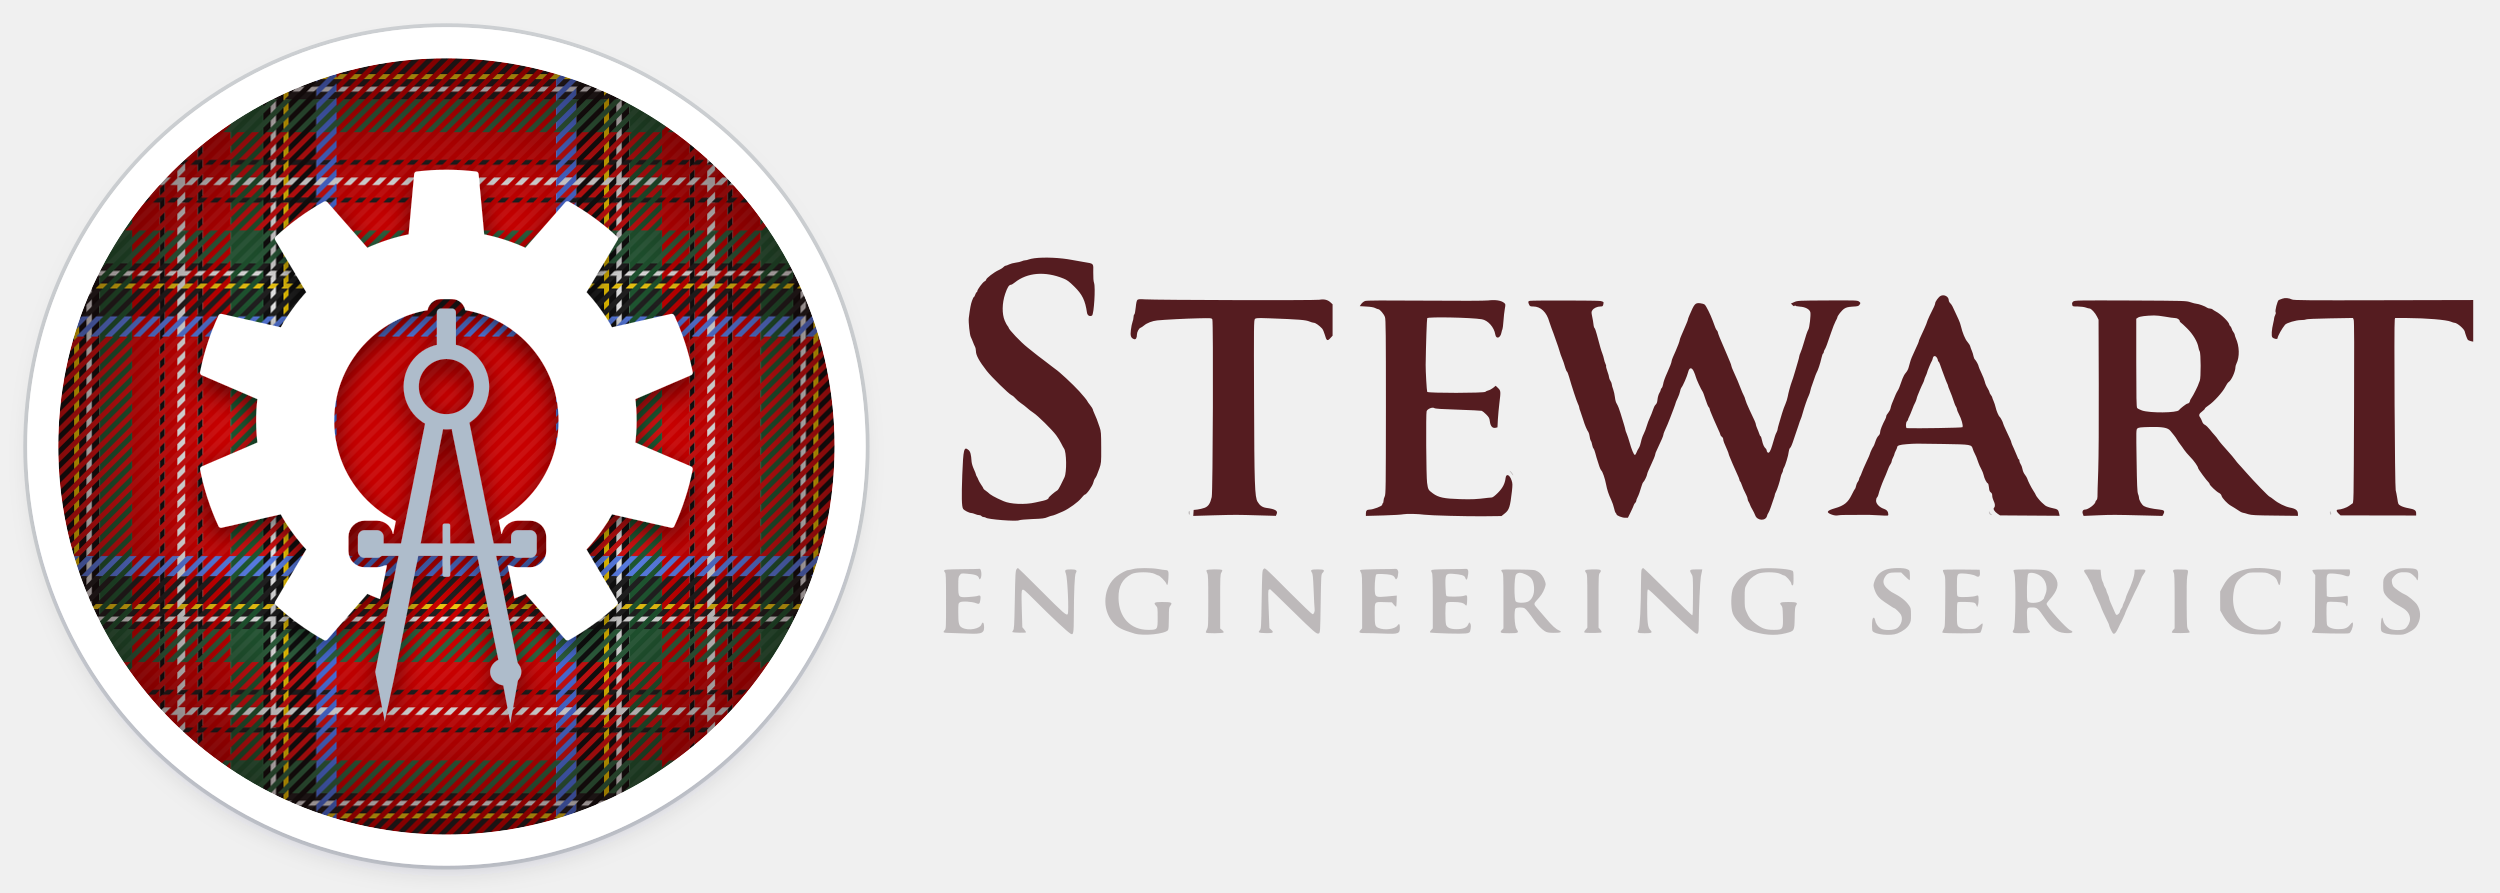
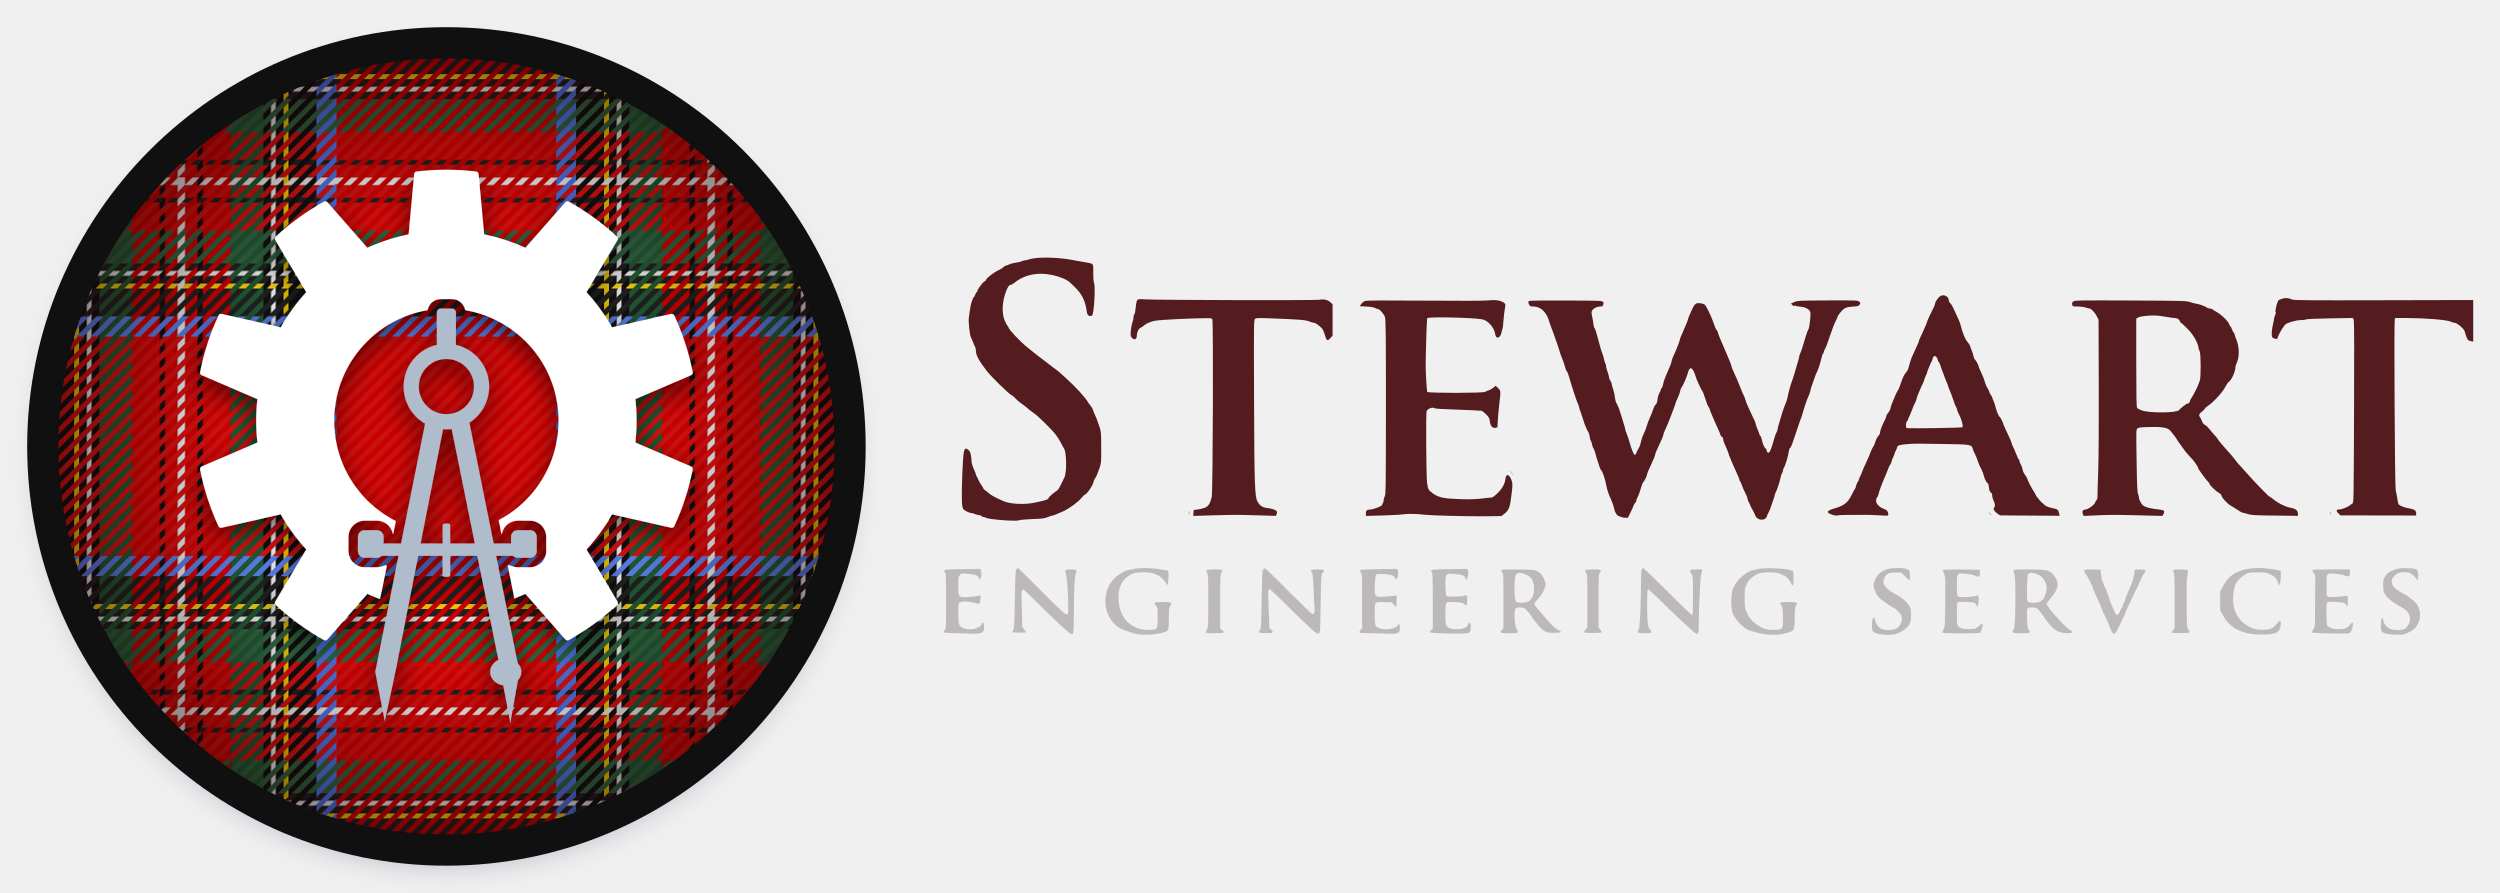
<svg xmlns="http://www.w3.org/2000/svg" viewBox="0 0 1288 460" width="1288" height="460">
  <defs>
    <pattern id="bd-tt-h" patternUnits="userSpaceOnUse" width="210" height="210" patternTransform="translate(173.4 173.4) scale(1.3)">
      <defs>
        <pattern id="bd-twill" width="4" height="4" patternUnits="userSpaceOnUse" patternTransform="rotate(45)">
          <rect width="2" height="4" fill="#fff" />
        </pattern>
        <mask id="bd-weft">
          <rect width="210" height="210" fill="url(#bd-twill)" />
        </mask>
      </defs>
      <g>
        <rect x="0" width="87" height="210" fill="#C80000" />
        <rect x="87" width="8" height="210" fill="#4A6FDB" />
        <rect x="95" width="11" height="210" fill="#101010" />
        <rect x="106" width="2" height="210" fill="#E8C000" />
        <rect x="108" width="3" height="210" fill="#101010" />
        <rect x="111" width="2" height="210" fill="#E0E0E0" />
        <rect x="113" width="3" height="210" fill="#101010" />
        <rect x="116" width="13" height="210" fill="#1E5631" />
        <rect x="129" width="11" height="210" fill="#C80000" />
        <rect x="140" width="2" height="210" fill="#101010" />
        <rect x="142" width="5" height="210" fill="#C80000" />
        <rect x="147" width="3" height="210" fill="#E0E0E0" />
        <rect x="150" width="5" height="210" fill="#C80000" />
        <rect x="155" width="2" height="210" fill="#101010" />
        <rect x="157" width="11" height="210" fill="#C80000" />
        <rect x="168" width="13" height="210" fill="#1E5631" />
        <rect x="181" width="3" height="210" fill="#101010" />
        <rect x="184" width="2" height="210" fill="#E0E0E0" />
        <rect x="186" width="3" height="210" fill="#101010" />
        <rect x="189" width="2" height="210" fill="#E8C000" />
        <rect x="191" width="11" height="210" fill="#101010" />
        <rect x="202" width="8" height="210" fill="#4A6FDB" />
      </g>
      <g mask="url(#bd-weft)" opacity="1">
        <g style="filter:none">
          <rect y="0" height="87" width="210" fill="#C80000" />
          <rect y="87" height="8" width="210" fill="#4A6FDB" />
          <rect y="95" height="11" width="210" fill="#101010" />
          <rect y="106" height="2" width="210" fill="#E8C000" />
          <rect y="108" height="3" width="210" fill="#101010" />
          <rect y="111" height="2" width="210" fill="#E0E0E0" />
          <rect y="113" height="3" width="210" fill="#101010" />
          <rect y="116" height="13" width="210" fill="#1E5631" />
          <rect y="129" height="11" width="210" fill="#C80000" />
          <rect y="140" height="2" width="210" fill="#101010" />
          <rect y="142" height="5" width="210" fill="#C80000" />
          <rect y="147" height="3" width="210" fill="#E0E0E0" />
          <rect y="150" height="5" width="210" fill="#C80000" />
          <rect y="155" height="2" width="210" fill="#101010" />
          <rect y="157" height="11" width="210" fill="#C80000" />
          <rect y="168" height="13" width="210" fill="#1E5631" />
          <rect y="181" height="3" width="210" fill="#101010" />
          <rect y="184" height="2" width="210" fill="#E0E0E0" />
          <rect y="186" height="3" width="210" fill="#101010" />
          <rect y="189" height="2" width="210" fill="#E8C000" />
          <rect y="191" height="11" width="210" fill="#101010" />
          <rect y="202" height="8" width="210" fill="#4A6FDB" />
        </g>
      </g>
      <rect width="210" height="210" fill="url(#bd-twill)" opacity=".07" />
    </pattern>
    <radialGradient id="bd-vig-h">
      <stop offset="58%" stop-color="#140000" stop-opacity="0" />
      <stop offset="100%" stop-color="#140000" stop-opacity=".4" />
    </radialGradient>
    <filter id="bd-sh-h" x="-25%" y="-25%" width="150%" height="150%">
      <feGaussianBlur in="SourceAlpha" stdDeviation="7" />
      <feOffset dy="5" result="b" />
      <feFlood flood-color="#000" flood-opacity=".55" />
      <feComposite in2="b" operator="in" />
      <feMerge>
        <feMergeNode />
        <feMergeNode in="SourceGraphic" />
      </feMerge>
    </filter>
    <filter id="bd-out-h" x="-20%" y="-20%" width="140%" height="140%">
      <feGaussianBlur in="SourceAlpha" stdDeviation="8" />
      <feOffset dy="6" result="b" />
      <feFlood flood-color="#0E2338" flood-opacity=".28" />
      <feComposite in2="b" operator="in" />
      <feMerge>
        <feMergeNode />
        <feMergeNode in="SourceGraphic" />
      </feMerge>
    </filter>
  </defs>
  <g filter="url(#bd-out-h)">
-     <circle cx="230" cy="230" r="208.0" fill="#fff" />
+     <circle cx="230" cy="230" r="208.0" fill="#101010" />
  </g>
-   <circle cx="230" cy="230" r="217" fill="none" stroke="#0E2338" stroke-opacity=".16" stroke-width="2" />
  <circle cx="230" cy="230" r="200" fill="url(#bd-tt-h)" />
  <circle cx="230" cy="230" r="200" fill="url(#bd-vig-h)" />
-   <circle cx="230" cy="230" r="208.0" fill="none" stroke="#fff" stroke-width="16" />
+   <circle cx="230" cy="230" r="208.0" fill="none" stroke="#101010" stroke-width="16" />
  <g filter="url(#bd-sh-h)" transform="translate(101.6 89.4) scale(.98)">
    <defs>
      <mask id="ko-mr" maskUnits="userSpaceOnUse" x="-20" y="-20" width="320" height="340">
        <rect x="-20" y="-20" width="320" height="340" fill="#fff" />
        <g fill="#000" stroke="#000" stroke-width="10" stroke-linejoin="round">
          <rect x="126" y="71" width="10" height="24" rx="2" />
          <circle cx="131" cy="112" r="18.5" fill="none" stroke="#000" stroke-width="8" />
          <path d="M120.5 128H130.5L104.2 262 98.6 288 93.6 262Z" />
          <path d="M132.5 128H142.5L169.4 262 164.6 289 159.6 262Z" />
          <ellipse cx="162.2" cy="262" rx="8.2" ry="7.2" />
          <rect x="88" y="194.5" width="87" height="6.5" rx="1" />
          <rect x="84.5" y="187.5" width="13.5" height="14.5" rx="3.5" />
          <rect x="165" y="187.5" width="13.5" height="14.5" rx="3.5" />
          <rect x="129" y="184" width="4" height="28" rx="1" />
          <path d="M118 150H145L178 300H84Z" />
        </g>
      </mask>
    </defs>
    <path mask="url(#ko-mr)" fill="#FFFFFF" stroke="#FFFFFF" stroke-width="3" stroke-linejoin="round" fill-rule="evenodd" d="M149.46 33.24L146.45 0.42A130.5 130.5 0 0 0 115.55 0.42L112.54 33.24A98.5 98.5 0 0 0 89.06 40.87L89.06 40.87L67.33 16.08A130.5 130.5 0 0 0 42.33 34.25L59.20 62.57A98.5 98.5 0 0 0 44.68 82.55L44.68 82.55L12.54 75.26A130.5 130.5 0 0 0 2.99 104.65L33.28 117.65A98.5 98.5 0 0 0 33.28 142.35L33.28 142.35L2.99 155.35A130.5 130.5 0 0 0 12.54 184.74L44.68 177.45A98.5 98.5 0 0 0 59.20 197.43L59.20 197.43L42.33 225.75A130.5 130.5 0 0 0 67.33 243.92L89.06 219.13A98.5 98.5 0 0 0 112.54 226.76L112.54 226.76L115.55 259.58A130.5 130.5 0 0 0 146.45 259.58L149.46 226.76A98.5 98.5 0 0 0 172.94 219.13L172.94 219.13L194.67 243.92A130.5 130.5 0 0 0 219.67 225.75L202.80 197.43A98.5 98.5 0 0 0 217.32 177.45L217.32 177.45L249.46 184.74A130.5 130.5 0 0 0 259.01 155.35L228.72 142.35A98.5 98.5 0 0 0 228.72 117.65L228.72 117.65L259.01 104.65A130.5 130.5 0 0 0 249.46 75.26L217.32 82.55A98.5 98.5 0 0 0 202.80 62.57L202.80 62.57L219.67 34.25A130.5 130.5 0 0 0 194.67 16.08L172.94 40.87A98.5 98.5 0 0 0 149.46 33.24ZM191.50 130.00A60.5 60.5 0 1 0 70.50 130.00A60.5 60.5 0 1 0 191.50 130.00Z" />
    <g fill="#AEBCCB">
      <rect x="126" y="71" width="10" height="24" rx="2" />
      <circle cx="131" cy="112" r="18.5" fill="none" stroke="#AEBCCB" stroke-width="8" />
      <path d="M120.5 128H130.5L104.2 262 98.6 288 93.6 262Z" />
      <path d="M132.5 128H142.5L169.4 262 164.6 289 159.6 262Z" />
      <ellipse cx="162.2" cy="262" rx="8.2" ry="7.2" />
      <rect x="88" y="194.5" width="87" height="6.5" rx="1" />
      <rect x="84.5" y="187.5" width="13.5" height="14.5" rx="3.5" />
      <rect x="165" y="187.5" width="13.5" height="14.5" rx="3.5" />
      <rect x="129" y="184" width="4" height="28" rx="1" />
    </g>
  </g>
  <g transform="translate(486 132.7) scale(1.4) translate(-297 -74)">
    <g transform="translate(280 0) scale(.25)">
      <g transform="translate(0 1160) scale(.1 -.1)">
        <path fill="#551C20" d="M2020 8630 c-30 -4 -68 -12 -83 -18 -16 -7 -39 -12 -51 -12 -13 0 -36 -6 -52 -14 -16 -8 -56 -17 -89 -21 -33 -4 -77 -16 -97 -26 -20 -10 -43 -19 -51 -19 -8 0 -22 -10 -33 -21 -10 -12 -43 -32 -72 -45 -63 -28 -182 -119 -182 -140 0 -8 -11 -19 -24 -25 -26 -12 -106 -120 -106 -144 0 -8 -4 -15 -9 -15 -5 0 -15 -16 -21 -35 -6 -19 -15 -35 -20 -35 -4 0 -17 -26 -28 -57 -18 -52 -28 -103 -47 -252 -7 -56 13 -249 30 -281 7 -14 21 -45 30 -70 9 -25 23 -57 31 -72 8 -14 14 -44 14 -66 0 -59 49 -149 159 -290 67 -87 324 -338 364 -357 20 -9 47 -32 61 -50 14 -18 49 -48 78 -68 29 -19 70 -51 92 -71 21 -20 63 -52 92 -71 64 -41 271 -245 335 -330 25 -33 58 -87 74 -120 16 -33 35 -67 41 -75 38 -47 43 -351 7 -425 -11 -22 -35 -72 -54 -111 -19 -39 -41 -75 -50 -80 -39 -22 -129 -100 -129 -111 0 -16 -30 -31 -82 -43 -24 -5 -74 -16 -113 -25 -152 -35 -367 -26 -470 20 -129 56 -198 95 -230 130 -5 5 -22 18 -37 28 -16 10 -28 22 -28 27 0 6 -15 32 -34 58 -18 27 -37 59 -41 73 -4 13 -14 33 -21 44 -8 11 -14 25 -14 32 0 7 -14 42 -30 77 -17 36 -32 86 -34 113 -7 107 -18 147 -45 170 -67 57 -77 17 -92 -363 -12 -324 -9 -469 12 -502 14 -23 90 -62 120 -62 11 0 36 -7 57 -16 20 -9 46 -16 58 -15 11 1 27 -5 34 -13 7 -9 22 -16 34 -16 12 0 26 -4 32 -9 27 -25 451 -58 489 -38 11 6 99 14 196 18 147 5 183 10 223 28 27 11 55 21 63 21 15 0 88 28 168 65 86 39 221 137 265 193 23 28 46 52 51 52 26 0 116 126 128 181 5 22 15 48 23 57 19 23 32 54 65 147 27 79 28 83 27 310 -1 213 -2 236 -24 300 -28 87 -56 158 -81 210 -10 22 -19 45 -19 52 0 6 -18 34 -40 62 -22 28 -40 53 -40 57 0 7 -67 90 -120 147 -94 103 -297 291 -350 325 -14 9 -41 30 -62 47 -20 16 -73 57 -117 90 -45 33 -104 78 -130 100 -27 22 -72 58 -100 80 -100 78 -281 269 -281 296 0 4 -6 14 -14 22 -8 8 -27 43 -42 78 -42 100 -40 256 6 394 33 97 57 135 87 135 8 0 33 15 56 34 183 146 445 168 717 57 52 -21 83 -44 156 -116 120 -118 162 -203 189 -387 6 -41 42 -61 74 -41 28 18 53 412 30 479 -9 25 -13 79 -12 157 2 138 14 126 -142 152 -55 9 -134 23 -175 31 -165 32 -401 43 -550 24z M15359 8075 c-30 -16 -79 -84 -79 -109 0 -9 -9 -34 -19 -54 -42 -80 -101 -209 -101 -220 0 -6 -18 -51 -40 -99 -75 -162 -80 -173 -80 -184 0 -6 -18 -50 -41 -97 -64 -139 -75 -164 -88 -212 -7 -25 -18 -63 -24 -85 -6 -22 -24 -54 -40 -72 -16 -17 -37 -55 -48 -85 -41 -119 -55 -154 -71 -178 -9 -14 -23 -41 -31 -60 -55 -128 -66 -159 -73 -194 -3 -21 -20 -53 -35 -71 -16 -18 -29 -40 -29 -50 0 -9 -6 -29 -14 -43 -43 -81 -76 -162 -76 -190 0 -17 -8 -39 -19 -49 -23 -22 -36 -47 -57 -109 -9 -27 -19 -51 -23 -54 -9 -8 -51 -96 -51 -108 0 -6 -24 -62 -54 -124 -29 -62 -59 -131 -66 -153 -7 -22 -19 -49 -26 -60 -8 -11 -14 -27 -14 -36 0 -9 -9 -27 -19 -41 -11 -13 -22 -41 -26 -61 -4 -21 -11 -40 -16 -42 -4 -3 -26 -43 -48 -88 -55 -113 -112 -158 -246 -197 -124 -36 -136 -61 -46 -94 35 -12 63 -16 89 -11 20 3 53 6 72 6 19 0 107 0 195 1 181 3 195 2 358 -7 114 -7 117 -7 117 13 0 41 -21 69 -64 83 -65 22 -116 73 -116 119 0 21 6 43 14 49 8 7 18 27 21 44 8 39 50 156 77 217 19 41 40 91 72 175 6 17 19 41 29 55 9 13 17 32 17 42 0 10 9 35 20 55 11 21 20 43 20 50 0 7 9 30 20 50 11 21 20 43 20 49 0 27 36 39 139 47 138 10 109 10 541 3 418 -7 414 -7 435 -77 6 -19 17 -45 25 -59 16 -28 35 -74 56 -139 8 -25 27 -67 43 -95 15 -28 31 -68 35 -89 9 -47 42 -113 60 -120 8 -3 15 -28 18 -62 4 -43 10 -59 26 -71 16 -11 22 -26 22 -50 0 -19 9 -52 20 -74 23 -45 26 -84 7 -102 -19 -17 5 -57 52 -89 l36 -24 438 -3 439 -3 -7 33 c-13 58 -20 64 -103 81 -46 10 -89 26 -103 38 -13 12 -35 31 -49 43 -30 27 -90 102 -90 113 0 5 -15 31 -33 58 -35 54 -82 147 -92 182 -3 12 -19 37 -34 57 -16 20 -31 54 -35 79 -4 23 -15 56 -26 72 -11 17 -20 40 -20 53 0 12 -4 22 -9 22 -5 0 -15 17 -21 38 -7 20 -30 74 -51 120 -22 45 -39 87 -39 94 0 11 -6 25 -79 180 -23 48 -41 92 -41 97 0 14 -40 90 -50 96 -15 9 -49 89 -60 140 -6 28 -20 69 -30 92 -11 24 -20 48 -20 54 0 6 -9 22 -20 36 -11 14 -20 32 -20 39 0 8 -13 35 -29 62 -17 26 -35 68 -40 94 -6 26 -29 84 -51 130 -22 46 -40 88 -40 95 0 18 -39 89 -55 103 -8 7 -17 28 -21 49 -3 20 -14 54 -23 76 -10 22 -21 52 -25 68 -3 15 -22 44 -40 65 -34 37 -76 139 -97 232 -5 25 -21 70 -35 100 -14 30 -34 73 -44 95 -42 95 -56 121 -77 142 -13 12 -23 32 -23 45 -1 55 -70 91 -121 63z m-55 -907 c9 -12 16 -30 16 -40 0 -10 4 -18 8 -18 4 0 14 -17 21 -37 7 -21 21 -62 32 -90 11 -29 29 -79 41 -110 11 -32 27 -70 34 -85 8 -14 14 -31 14 -38 0 -6 9 -30 19 -53 20 -43 54 -136 73 -197 5 -19 17 -44 24 -55 8 -11 14 -27 14 -37 0 -10 13 -41 28 -70 40 -76 67 -173 54 -195 -6 -9 -671 -20 -819 -14 -19 1 -17 85 2 101 8 7 15 18 15 24 0 6 7 25 16 41 9 17 29 65 45 107 15 43 35 88 43 100 7 13 17 37 21 53 3 17 12 44 19 60 7 17 23 55 35 85 13 30 31 72 42 92 10 20 19 43 19 50 1 7 9 31 20 53 11 22 19 45 20 50 0 14 59 156 69 169 5 6 12 26 16 44 8 38 36 43 59 10z M20390 8035 c-19 -8 -42 -17 -52 -20 -20 -8 -60 -164 -46 -181 5 -7 2 -23 -7 -40 -8 -16 -15 -37 -15 -46 0 -9 -6 -43 -14 -75 -23 -93 -29 -185 -14 -205 18 -24 78 -36 78 -15 0 27 65 145 110 198 23 28 163 69 234 69 34 0 66 4 72 9 5 6 158 13 352 16 l342 6 11 -28 c7 -19 9 -421 5 -1298 -6 -1462 -4 -1394 -30 -1409 -10 -6 -31 -21 -45 -32 -28 -23 -119 -54 -158 -54 -32 0 -30 -26 5 -58 l29 -27 556 -1 557 -1 0 33 c0 43 -24 59 -115 75 -38 6 -88 22 -110 34 -40 23 -40 24 -52 106 -7 46 -18 102 -24 124 -13 42 -26 2465 -14 2512 l5 23 179 0 c284 -2 579 -26 643 -54 21 -9 44 -16 52 -16 39 0 143 -89 152 -130 7 -33 32 -101 43 -118 4 -7 24 -17 45 -22 l36 -8 0 307 0 306 -1319 -3 c-1131 -3 -1323 -1 -1348 11 -44 22 -104 27 -143 12z M3538 8018 c-11 -9 -19 -41 -26 -113 -5 -56 -15 -101 -21 -103 -6 -2 -11 -19 -11 -38 0 -18 -7 -51 -15 -71 -8 -21 -19 -74 -24 -118 -11 -88 -1 -119 47 -136 25 -9 42 18 42 68 0 36 29 91 52 99 10 3 34 19 52 34 41 36 123 68 195 75 111 11 420 27 608 31 186 4 192 4 203 -16 16 -30 8 -2545 -9 -2615 -22 -96 -50 -138 -106 -159 -27 -10 -75 -21 -105 -25 l-55 -6 -3 -44 -3 -44 298 9 c335 9 335 9 673 -1 l245 -7 12 28 c21 47 -22 72 -151 89 -59 8 -98 35 -130 90 -42 71 -48 251 -52 1522 -4 1079 -3 1152 13 1169 16 15 35 16 213 10 440 -16 535 -24 589 -47 24 -10 54 -19 66 -19 22 0 78 -39 120 -84 12 -13 30 -54 40 -90 25 -91 38 -100 81 -53 l34 37 0 231 0 231 -29 27 c-43 40 -96 53 -165 40 -59 -11 -2393 -5 -2571 6 -66 5 -94 3 -107 -7z M8700 8009 c-45 -6 -420 -7 -926 -3 -622 5 -861 3 -885 -5 -19 -6 -44 -26 -57 -44 l-22 -32 97 -6 c63 -3 110 -11 130 -22 18 -9 38 -17 46 -17 22 0 83 -72 98 -116 12 -32 14 -261 14 -1324 -1 -1195 -2 -1287 -18 -1317 -9 -18 -17 -45 -17 -62 0 -16 -4 -33 -10 -36 -5 -3 -10 -14 -10 -24 0 -20 -134 -71 -187 -71 -38 0 -53 -16 -53 -58 l0 -35 258 7 c141 4 276 12 298 18 39 9 223 5 304 -7 78 -11 632 -26 875 -23 l261 3 50 40 c63 50 78 96 104 327 10 95 10 113 -5 158 -28 84 -79 106 -88 38 -10 -86 -43 -150 -114 -221 -45 -45 -75 -68 -92 -69 -14 0 -37 -3 -51 -4 -171 -22 -237 -25 -410 -20 -240 7 -321 24 -404 85 -68 50 -71 56 -85 156 -13 91 -19 1016 -7 1053 11 34 85 65 112 47 16 -11 102 -16 352 -24 181 -6 338 -14 348 -17 11 -4 40 -28 66 -54 40 -41 47 -53 53 -102 9 -70 38 -103 83 -94 l29 7 6 117 c4 64 14 171 22 237 22 175 21 185 -19 224 l-35 34 -39 -32 c-22 -17 -54 -34 -71 -37 -17 -4 -36 -13 -42 -20 -16 -20 -843 -21 -856 -1 -7 11 -24 305 -23 397 4 302 17 678 23 688 15 22 640 10 803 -16 91 -15 182 -117 199 -224 12 -75 76 -54 91 30 4 20 10 42 14 47 4 6 11 60 15 120 4 61 13 141 20 179 12 67 12 70 -9 88 -44 37 -128 50 -236 37z M9313 8003 c-26 -5 -28 -18 -10 -56 11 -24 18 -27 61 -27 109 0 198 -84 236 -225 5 -16 20 -59 33 -95 25 -64 32 -85 67 -185 9 -27 22 -66 30 -85 7 -19 18 -55 25 -80 7 -25 19 -61 28 -80 21 -50 37 -97 53 -155 8 -27 19 -51 24 -53 5 -2 19 -36 30 -75 42 -148 113 -363 131 -399 10 -20 19 -44 19 -53 0 -9 8 -37 19 -63 10 -26 28 -81 41 -122 22 -75 55 -152 76 -180 6 -8 14 -37 18 -64 3 -27 11 -55 17 -63 7 -7 16 -34 20 -60 5 -26 14 -50 20 -53 5 -4 16 -31 24 -61 13 -50 20 -76 62 -204 9 -27 22 -54 29 -60 18 -14 53 -116 69 -200 16 -86 38 -150 77 -234 16 -35 35 -89 41 -120 6 -31 17 -62 24 -69 7 -7 13 -17 13 -22 0 -17 82 -50 124 -50 l43 0 41 83 c22 45 43 92 46 104 4 11 13 27 21 33 8 7 15 20 15 29 0 9 7 30 16 46 20 39 41 97 60 165 8 30 21 60 28 65 15 11 56 97 56 116 0 6 9 33 21 58 12 25 29 64 39 86 10 22 27 61 39 88 11 26 21 54 21 63 0 8 8 32 19 52 17 35 26 54 80 175 11 26 21 54 21 62 0 13 13 44 61 150 10 22 27 65 38 95 11 30 34 90 51 134 16 43 30 82 30 87 0 5 13 36 29 69 16 33 32 78 36 100 4 22 12 46 18 53 22 23 87 173 101 232 17 70 53 74 83 8 12 -27 25 -61 29 -78 8 -35 81 -193 99 -215 7 -8 27 -61 44 -117 18 -56 39 -107 47 -114 8 -6 14 -18 14 -25 0 -7 9 -33 19 -56 10 -24 29 -68 41 -98 13 -30 40 -92 61 -137 22 -46 39 -88 39 -95 0 -7 9 -19 20 -26 11 -7 20 -23 20 -36 0 -22 15 -61 61 -163 10 -24 19 -47 19 -53 0 -5 9 -29 19 -52 10 -24 29 -68 41 -98 13 -30 40 -92 61 -137 22 -46 39 -89 39 -97 0 -8 4 -17 9 -21 5 -3 15 -22 21 -43 11 -36 36 -92 72 -163 10 -20 18 -45 18 -56 0 -10 6 -27 14 -38 7 -11 17 -31 21 -45 4 -14 20 -45 35 -70 15 -25 33 -63 41 -84 29 -81 154 -88 174 -9 3 15 12 35 19 43 7 8 23 47 36 85 12 39 31 93 41 120 11 28 19 56 19 64 0 7 7 25 15 39 19 34 61 165 70 217 4 22 13 50 21 62 8 12 14 30 14 40 0 10 6 27 13 38 20 30 67 184 71 235 3 24 10 49 18 55 14 11 30 47 60 140 11 33 23 69 27 80 5 11 21 58 36 105 14 46 31 93 36 103 6 10 18 48 28 85 25 90 69 219 91 262 9 19 20 53 24 75 4 22 14 54 21 70 7 17 23 62 35 100 13 39 27 77 32 85 23 40 55 136 74 220 8 36 19 67 24 68 6 2 10 11 10 21 0 9 6 26 14 37 15 22 34 71 96 255 21 63 50 136 64 162 14 25 26 50 26 56 0 22 64 104 101 128 31 20 54 26 124 31 78 4 88 7 103 30 15 23 15 25 -8 44 -23 18 -42 19 -464 17 -429 -2 -442 -3 -490 -24 l-49 -22 23 -23 c18 -18 24 -20 31 -9 5 8 9 9 9 3 0 -7 26 -13 68 -16 82 -5 146 -40 155 -85 8 -41 -13 -224 -29 -250 -15 -24 -40 -98 -74 -218 -12 -44 -31 -98 -41 -121 -10 -23 -19 -47 -19 -55 0 -8 -9 -45 -21 -84 -11 -38 -30 -101 -41 -140 -25 -84 -37 -123 -48 -150 -21 -57 -51 -167 -60 -220 -6 -33 -21 -82 -34 -110 -13 -27 -35 -88 -49 -135 -14 -47 -35 -116 -46 -155 -12 -38 -21 -77 -21 -85 0 -8 -7 -28 -16 -45 -16 -29 -21 -47 -62 -187 -25 -87 -48 -124 -68 -107 -8 6 -14 19 -14 29 0 10 -7 23 -16 31 -23 19 -40 58 -54 122 -6 31 -15 57 -20 57 -5 0 -14 17 -20 38 -7 20 -20 56 -31 79 -10 24 -19 49 -19 58 0 16 -17 55 -96 220 -29 61 -55 126 -59 145 -4 19 -15 49 -25 65 -9 17 -27 57 -39 90 -31 82 -67 167 -107 253 -19 40 -34 79 -34 87 0 8 -9 34 -19 57 -10 24 -29 68 -41 98 -13 30 -34 80 -47 110 -48 106 -93 219 -93 233 0 6 -6 18 -14 26 -14 15 -23 37 -60 141 -33 90 -95 216 -118 237 -10 9 -40 18 -68 21 -73 7 -84 -5 -159 -182 -12 -27 -21 -53 -21 -59 0 -6 -8 -29 -18 -51 -11 -23 -29 -66 -41 -96 -13 -30 -32 -74 -42 -98 -10 -23 -19 -48 -19 -55 0 -13 -31 -98 -60 -162 -10 -22 -27 -61 -39 -88 -11 -26 -21 -54 -21 -63 0 -15 -26 -86 -60 -159 -40 -89 -59 -142 -65 -182 -4 -23 -13 -47 -21 -54 -8 -6 -14 -18 -14 -27 0 -8 -9 -30 -21 -48 -11 -19 -23 -60 -26 -91 -4 -43 -12 -64 -29 -79 -13 -12 -30 -48 -39 -79 -10 -31 -30 -82 -45 -113 -15 -32 -36 -86 -46 -122 -10 -36 -30 -88 -45 -117 -15 -28 -33 -80 -39 -114 -7 -35 -21 -76 -32 -92 -12 -17 -27 -46 -34 -66 -7 -20 -18 -36 -25 -36 -15 0 -49 82 -79 190 -12 44 -31 99 -41 123 -10 23 -19 48 -19 55 0 6 -9 41 -20 77 -11 36 -34 111 -51 167 -16 56 -41 117 -53 136 -15 22 -25 56 -30 101 -4 37 -16 89 -26 117 -11 27 -20 60 -20 72 0 12 -9 36 -20 52 -11 17 -20 39 -20 51 0 12 -11 52 -25 89 -13 37 -22 72 -19 76 3 5 -2 21 -10 37 -8 15 -17 46 -21 67 -4 22 -15 60 -25 85 -17 43 -32 96 -81 280 -12 47 -27 88 -33 92 -5 3 -11 19 -13 35 -6 51 -13 97 -25 150 -9 45 -9 56 6 78 21 32 72 55 120 55 30 0 35 4 41 31 8 37 7 38 -42 50 -37 8 -996 10 -1040 2z M17312 7993 c-15 -13 -20 -25 -15 -45 5 -28 7 -28 82 -28 42 -1 94 -7 116 -15 22 -8 48 -15 58 -15 24 0 82 -63 110 -120 l22 -45 3 -945 c2 -598 -1 -1070 -8 -1285 -7 -187 -12 -356 -11 -377 0 -20 -6 -41 -14 -48 -8 -7 -15 -17 -15 -22 0 -37 -107 -118 -156 -118 -29 0 -43 -28 -31 -61 l12 -32 205 9 c216 9 244 9 680 -2 l275 -7 14 25 c25 48 13 62 -59 69 -103 10 -192 30 -227 51 -33 19 -73 89 -73 125 0 11 -6 36 -14 54 -11 26 -16 136 -21 491 -7 447 -7 456 12 473 17 14 48 18 184 21 189 4 264 -10 302 -57 12 -15 36 -43 52 -64 17 -20 36 -49 44 -63 7 -15 28 -45 45 -67 17 -22 45 -60 61 -85 17 -25 55 -70 85 -100 58 -58 120 -146 120 -168 0 -14 130 -191 156 -212 7 -7 14 -18 14 -24 0 -17 99 -111 137 -130 21 -10 35 -26 39 -44 8 -33 86 -116 134 -143 19 -11 47 -27 61 -37 79 -53 96 -63 119 -68 14 -2 50 -12 80 -22 46 -14 111 -17 393 -20 l337 -4 0 25 c0 56 -30 80 -119 97 -68 13 -171 63 -235 116 -30 24 -59 44 -63 44 -12 0 -226 221 -343 354 -52 59 -104 118 -116 129 -12 12 -34 40 -50 62 -16 21 -36 46 -44 55 -8 9 -37 42 -65 74 -27 32 -65 75 -84 95 -18 20 -43 52 -56 71 -12 19 -35 49 -51 65 -16 17 -48 54 -71 84 -24 30 -56 61 -73 69 -19 9 -33 27 -41 51 -7 20 -20 46 -29 59 -24 30 -16 54 31 88 21 16 39 34 39 41 0 6 24 27 54 47 76 50 209 197 246 271 16 33 39 66 50 73 41 25 100 155 100 220 0 11 6 33 14 49 50 101 46 258 -10 380 -7 17 -14 38 -14 46 0 8 -9 25 -19 39 -11 13 -23 36 -26 51 -4 14 -13 31 -21 38 -8 6 -14 15 -14 20 0 37 -124 158 -200 196 -19 10 -41 24 -48 31 -7 6 -25 12 -39 12 -15 0 -34 6 -42 13 -21 18 -127 57 -154 57 -12 0 -51 10 -87 22 -65 22 -71 22 -886 26 -780 3 -821 2 -842 -15z m1353 -223 c60 -11 125 -20 144 -20 35 0 71 -23 71 -46 0 -7 8 -17 17 -22 9 -5 51 -44 93 -86 85 -84 152 -197 165 -277 4 -24 12 -50 18 -58 19 -22 20 -398 2 -434 -8 -17 -15 -34 -15 -38 0 -16 -83 -184 -107 -215 -12 -17 -23 -37 -23 -45 0 -19 -20 -39 -38 -39 -13 0 -110 -75 -124 -96 -27 -41 -426 -45 -543 -5 -32 11 -65 28 -72 37 -10 14 -13 154 -13 666 l0 648 26 17 c26 17 111 28 235 31 30 1 104 -7 164 -18z" />
        <path fill="#BDB9BA" d="M9028 5482 c9 -10 22 -27 29 -38 6 -10 12 -14 12 -8 1 15 -38 64 -50 64 -5 0 -1 -8 9 -18z M4290 4886 c0 -14 5 -28 10 -31 6 -4 10 7 10 24 0 17 -4 31 -10 31 -5 0 -10 -11 -10 -24z M16071 4895 c-1 -25 17 -45 39 -45 12 1 11 3 -3 11 -10 6 -22 20 -27 32 -8 21 -9 21 -9 2z M21090 4888 c0 -15 5 -30 10 -33 13 -8 13 25 0 45 -8 12 -10 9 -10 -12z M1761 4057 c-19 -24 -22 -64 -29 -479 -7 -369 -10 -409 -26 -427 -9 -10 -13 -22 -8 -25 14 -8 189 -12 197 -4 4 4 -6 23 -22 41 l-30 35 -8 267 c-6 234 -5 269 8 283 14 14 32 -1 180 -149 264 -265 488 -474 534 -498 38 -20 43 9 44 261 1 358 12 609 29 634 25 40 8 54 -67 54 -92 0 -101 -7 -79 -61 24 -59 47 -567 27 -597 -17 -27 -66 16 -395 347 -182 182 -333 331 -337 331 -3 0 -12 -6 -18 -13z M3470 4054 c-25 -7 -54 -14 -64 -14 -30 0 -115 -45 -176 -93 -195 -153 -222 -481 -55 -675 67 -77 136 -113 320 -167 132 -39 451 -5 492 51 9 13 13 62 13 175 0 141 2 159 20 182 39 49 23 57 -123 57 -111 0 -128 -11 -86 -56 23 -25 24 -32 24 -171 0 -183 0 -183 -141 -183 -258 0 -431 184 -435 465 -3 177 54 283 191 356 65 35 283 35 345 1 22 -12 45 -22 51 -22 18 0 103 -86 114 -115 17 -46 27 -26 33 72 7 106 1 123 -42 123 -14 0 -61 7 -104 15 -101 19 -315 19 -377 -1z M5392 4052 c-18 -18 -19 -43 -26 -448 -7 -417 -8 -430 -28 -451 -30 -32 -19 -38 88 -41 107 -4 127 8 80 50 l-26 23 -11 279 c-9 231 -9 280 3 287 7 5 16 8 20 6 3 -1 148 -141 321 -311 322 -316 362 -351 391 -340 24 9 24 14 31 459 6 388 7 411 25 430 42 45 28 55 -69 55 -98 0 -112 -7 -86 -47 14 -21 18 -67 26 -260 5 -130 11 -250 14 -267 8 -39 -9 -86 -30 -86 -9 0 -161 145 -338 323 -389 390 -360 364 -385 339z M10960 4051 c-6 -11 -10 -93 -10 -193 -1 -353 -17 -667 -35 -694 -30 -46 -16 -54 89 -54 107 0 121 8 81 50 -36 37 -44 109 -45 383 0 160 3 209 13 213 7 2 87 -70 182 -164 210 -209 483 -462 519 -482 40 -21 46 -5 46 145 0 195 20 633 31 690 6 28 13 62 16 78 l5 27 -86 0 c-101 0 -109 -7 -74 -66 23 -38 23 -45 23 -324 0 -220 -3 -285 -12 -285 -7 0 -170 156 -361 348 -192 191 -354 347 -360 347 -6 0 -16 -9 -22 -19z M12675 4055 c-27 -8 -59 -14 -70 -15 -21 0 -103 -40 -133 -65 -9 -7 -32 -26 -50 -41 -36 -29 -72 -78 -112 -153 -37 -71 -43 -296 -8 -384 32 -83 159 -215 233 -241 210 -74 381 -88 545 -46 129 34 128 31 132 223 2 134 6 166 20 186 30 42 10 51 -114 51 -119 0 -139 -10 -102 -51 16 -18 20 -41 22 -151 6 -204 3 -208 -136 -208 -117 0 -176 21 -268 93 -72 57 -94 84 -130 168 -27 60 -28 73 -28 209 0 143 0 146 31 205 32 63 78 106 153 146 65 35 283 35 345 1 22 -12 45 -22 52 -22 22 0 102 -89 105 -118 2 -16 9 -27 18 -27 12 0 15 18 15 104 0 82 -3 105 -15 111 -68 34 -411 51 -505 25z M14560 4048 c-96 -34 -151 -93 -180 -194 -11 -37 -10 -50 8 -103 28 -82 66 -128 154 -186 40 -26 85 -56 100 -66 15 -11 31 -19 35 -19 13 -1 78 -63 96 -92 37 -60 12 -155 -53 -203 -48 -35 -196 -37 -245 -3 -41 28 -71 73 -79 121 -8 45 -31 49 -40 6 -8 -43 -7 -151 2 -166 34 -54 269 -76 368 -36 80 34 142 80 171 131 25 43 28 56 27 144 0 88 -3 100 -27 135 -54 77 -121 129 -259 200 -15 8 -48 35 -73 59 -52 53 -60 104 -25 161 33 55 64 68 157 68 l82 0 58 -57 c32 -32 62 -58 66 -58 4 0 7 33 5 73 -3 71 -3 72 -38 89 -50 26 -233 23 -310 -4z M19830 4046 c-151 -39 -239 -106 -309 -236 l-46 -85 0 -140 1 -140 44 -79 c108 -190 290 -277 574 -275 204 1 257 28 271 136 6 45 4 54 -11 60 -11 4 -19 2 -22 -6 -8 -24 -65 -82 -96 -98 -52 -27 -199 -29 -269 -5 -222 79 -330 270 -296 526 19 142 57 200 184 277 37 22 50 24 171 24 123 0 134 -2 186 -28 69 -35 95 -62 111 -116 6 -23 17 -42 22 -42 12 0 23 66 24 148 1 57 -1 63 -21 67 -207 44 -379 48 -518 12z M22050 4047 c-83 -29 -111 -48 -146 -99 -27 -38 -29 -49 -29 -132 0 -76 4 -97 22 -126 41 -66 115 -125 252 -200 82 -46 121 -101 121 -172 0 -49 -32 -111 -71 -140 -39 -29 -186 -28 -234 2 -50 31 -82 74 -90 120 -4 22 -10 40 -15 40 -19 0 -28 -171 -11 -199 19 -30 112 -53 221 -53 98 -1 109 1 172 31 79 38 118 73 147 135 44 89 37 198 -17 279 -29 43 -135 131 -177 147 -42 16 -148 89 -169 117 -10 14 -21 44 -23 67 -4 36 0 46 31 83 44 51 88 66 171 61 55 -3 69 -9 108 -41 25 -21 49 -46 52 -57 13 -41 25 -18 25 50 0 95 -14 104 -165 107 -92 2 -120 -1 -175 -20z M952 4053 c-210 -3 -254 -6 -258 -18 -3 -8 1 -22 10 -30 14 -15 16 -64 16 -423 0 -403 0 -406 -22 -429 -30 -33 -19 -37 90 -39 53 -1 167 -5 253 -9 216 -10 249 7 237 125 -4 43 -23 49 -36 11 -24 -67 -191 -98 -282 -51 -51 26 -60 59 -60 227 0 130 0 133 25 149 30 19 176 11 238 -14 46 -18 53 -12 63 56 8 53 -3 67 -41 52 -15 -6 -76 -13 -135 -17 -149 -8 -150 -7 -150 166 0 117 2 131 22 156 21 27 23 28 99 22 125 -10 169 -25 182 -60 9 -28 11 -29 24 -12 25 35 12 155 -16 143 -4 -2 -120 -4 -259 -5z M7075 4053 c-137 -2 -253 -7 -258 -12 -5 -5 -1 -21 10 -37 17 -26 18 -56 18 -425 l0 -397 -25 -27 c-34 -37 -16 -45 95 -43 50 0 162 -3 250 -7 213 -9 235 -2 235 87 0 56 -12 67 -34 33 -36 -55 -195 -76 -282 -36 -50 23 -54 39 -54 222 0 167 -4 162 139 157 l114 -3 28 -35 c16 -18 31 -31 34 -28 4 3 7 41 8 84 l2 79 -30 -3 c-16 -1 -76 -7 -132 -12 -121 -12 -147 -5 -157 40 -14 71 -2 267 18 287 10 10 156 5 208 -7 38 -10 52 -19 65 -43 15 -29 16 -30 29 -12 8 10 14 26 14 36 0 9 3 30 6 46 6 31 -16 65 -39 61 -7 -2 -124 -4 -262 -5z M8112 4053 c-204 -3 -244 -6 -249 -18 -3 -9 1 -23 8 -32 11 -13 14 -94 14 -419 l0 -402 -25 -27 c-18 -20 -21 -28 -12 -34 7 -4 127 -11 266 -15 262 -6 310 -2 320 32 15 55 16 98 2 117 -14 19 -15 19 -30 -16 -19 -46 -75 -69 -169 -69 -94 0 -144 22 -157 69 -13 47 -13 287 0 312 9 17 22 19 104 19 101 0 152 -12 178 -41 21 -25 27 -11 29 74 2 69 -2 74 -45 59 -44 -16 -244 -18 -259 -3 -8 7 -13 58 -15 132 -6 187 2 201 106 194 129 -10 172 -23 184 -56 18 -52 31 -37 44 54 7 51 -6 79 -35 75 -9 -2 -125 -4 -259 -5z M4554 4037 c-2 -7 2 -27 11 -43 13 -24 15 -87 15 -409 0 -363 -1 -382 -20 -418 -11 -21 -18 -42 -15 -47 9 -15 252 -13 261 2 4 6 -5 21 -22 35 l-29 23 0 398 c0 366 1 400 18 425 10 15 15 32 12 37 -10 16 -225 13 -231 -3z M8895 4040 c-4 -6 1 -20 12 -32 17 -19 18 -45 18 -423 l0 -403 -24 -25 c-37 -40 -21 -47 110 -47 135 0 147 7 108 59 -32 43 -43 286 -13 308 22 16 102 17 131 0 20 -11 79 -84 146 -182 41 -60 107 -128 150 -154 33 -20 53 -24 134 -25 102 -1 131 12 76 36 -51 22 -99 66 -199 184 -54 64 -114 133 -131 152 -40 43 -41 62 -5 99 62 64 101 121 122 181 21 60 21 65 6 109 -23 67 -60 116 -109 143 -40 24 -51 25 -283 28 -178 3 -243 1 -249 -8z m358 -65 c77 -36 102 -68 117 -146 20 -113 -8 -208 -75 -249 -43 -26 -159 -29 -187 -3 -29 26 -27 359 3 397 27 34 72 34 142 1z M10132 4038 c-8 -8 -6 -17 8 -36 19 -24 20 -43 20 -418 l0 -392 -27 -32 c-21 -25 -23 -34 -13 -40 11 -7 175 -8 238 -1 19 2 14 22 -10 49 l-23 24 0 393 c0 360 1 395 18 412 21 24 22 39 1 47 -29 11 -199 7 -212 -6z M15395 4040 c-4 -6 3 -30 15 -55 21 -43 21 -53 18 -412 -3 -364 -3 -368 -26 -407 -13 -21 -19 -42 -15 -47 15 -14 538 -15 556 -1 16 14 42 113 35 134 -2 6 -20 -4 -39 -23 -18 -19 -47 -40 -62 -47 -38 -16 -170 -15 -210 2 -66 27 -67 31 -67 211 0 117 3 166 12 171 14 9 175 6 227 -3 25 -4 36 -13 46 -37 l13 -31 11 28 c14 35 14 134 1 142 -5 3 -18 1 -29 -4 -30 -17 -233 -26 -259 -12 -21 11 -22 18 -22 161 0 173 3 180 78 180 69 0 174 -19 199 -36 46 -29 69 -6 61 62 l-3 29 -267 3 c-177 1 -269 -1 -273 -8z M16435 4040 c-4 -6 1 -30 10 -53 26 -68 19 -780 -8 -821 -33 -49 -20 -56 105 -56 133 0 153 8 119 44 -21 22 -23 36 -28 165 -7 165 -4 171 68 171 81 0 88 -6 192 -157 107 -156 175 -207 289 -219 107 -11 155 12 86 41 -57 23 -348 348 -348 387 0 8 18 34 40 59 123 133 151 234 90 329 -46 72 -86 100 -162 110 -88 13 -445 13 -453 0z m380 -77 c92 -54 132 -186 86 -285 -11 -26 -21 -51 -21 -56 0 -5 -17 -21 -38 -36 -52 -36 -184 -39 -202 -5 -18 33 -9 381 10 404 22 26 102 16 165 -22z M17474 4035 c-4 -9 2 -26 13 -38 27 -30 113 -196 113 -218 0 -12 12 -39 76 -177 24 -51 44 -97 44 -102 0 -11 69 -164 100 -222 11 -20 20 -42 20 -49 0 -17 48 -117 59 -123 21 -13 43 10 72 73 16 36 34 73 39 81 6 8 15 26 21 40 6 14 20 43 30 66 11 23 19 44 19 48 0 3 27 64 61 134 33 70 70 147 81 172 12 25 25 52 30 60 4 8 15 31 24 50 8 19 22 49 30 67 8 17 14 34 14 37 0 3 14 26 32 51 41 58 32 67 -63 63 l-74 -3 -1 -30 c-2 -70 -35 -170 -109 -330 -8 -16 -17 -43 -21 -60 -4 -16 -15 -46 -26 -65 -10 -19 -18 -41 -18 -48 0 -8 -9 -25 -20 -39 -11 -14 -20 -33 -20 -43 0 -19 -30 -50 -49 -50 -6 0 -16 12 -22 28 -6 15 -19 45 -29 67 -10 22 -27 61 -39 88 -11 26 -21 55 -21 65 -1 9 -9 35 -20 57 -11 22 -20 47 -20 55 0 8 -9 29 -20 45 -11 17 -20 37 -20 45 0 8 -7 29 -17 45 -9 17 -19 62 -22 100 l-6 70 -118 3 c-100 2 -118 0 -123 -13z M18784 4035 c-4 -8 0 -23 7 -32 11 -13 14 -94 14 -419 l0 -402 -24 -25 c-12 -14 -20 -31 -16 -37 7 -12 248 -10 260 2 4 3 -4 21 -17 38 -23 32 -23 33 -26 378 -2 224 1 368 8 407 20 110 29 100 -93 103 -89 2 -108 0 -113 -13z M20834 4039 c-3 -6 4 -25 17 -42 l24 -32 -2 -310 c-1 -170 -2 -342 -3 -381 0 -60 -4 -77 -26 -109 -17 -26 -22 -40 -14 -45 18 -11 516 -21 544 -10 25 9 56 84 56 137 0 32 -10 29 -44 -13 -38 -48 -80 -64 -171 -64 -82 0 -145 23 -165 59 -6 11 -10 87 -10 175 0 139 2 156 18 165 11 6 63 6 131 2 115 -8 129 -13 144 -55 11 -28 22 13 22 77 0 67 -2 72 -20 68 -79 -14 -240 -23 -263 -15 l-27 9 -3 152 c-3 191 -5 188 119 180 49 -4 107 -14 131 -23 66 -24 80 -23 90 9 6 15 7 39 4 52 l-6 25 -270 0 c-184 0 -271 -3 -276 -11z" />
      </g>
    </g>
  </g>
</svg>
